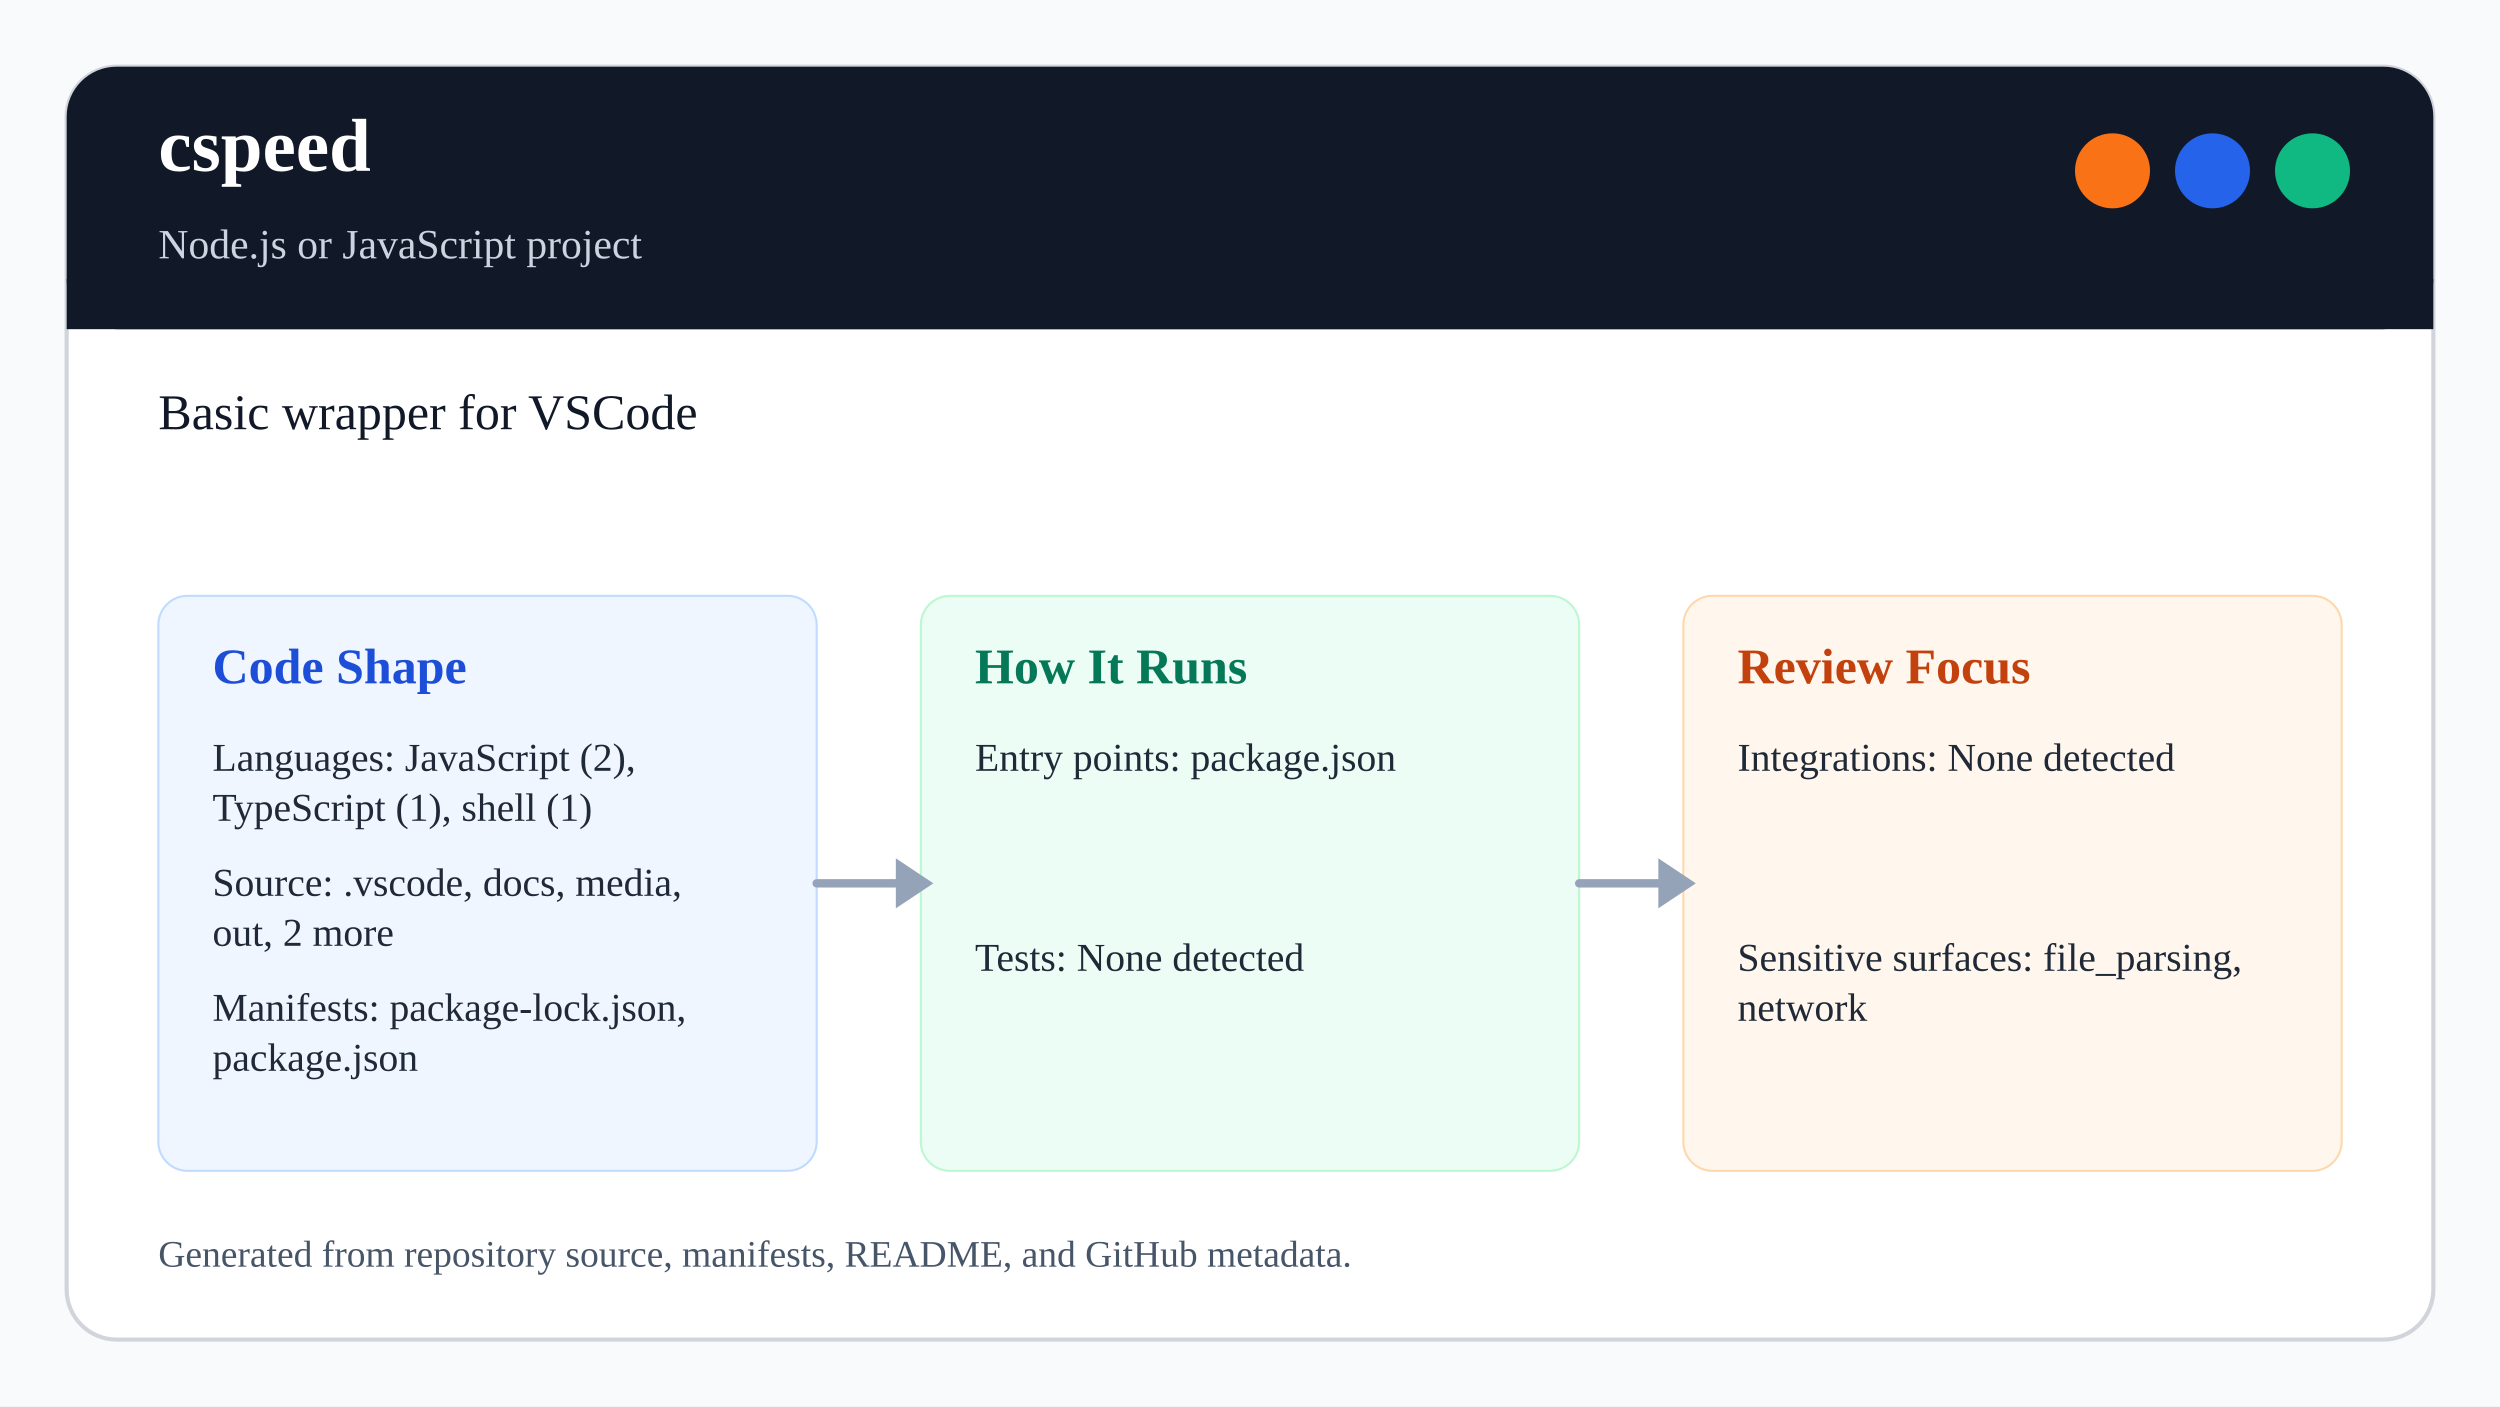
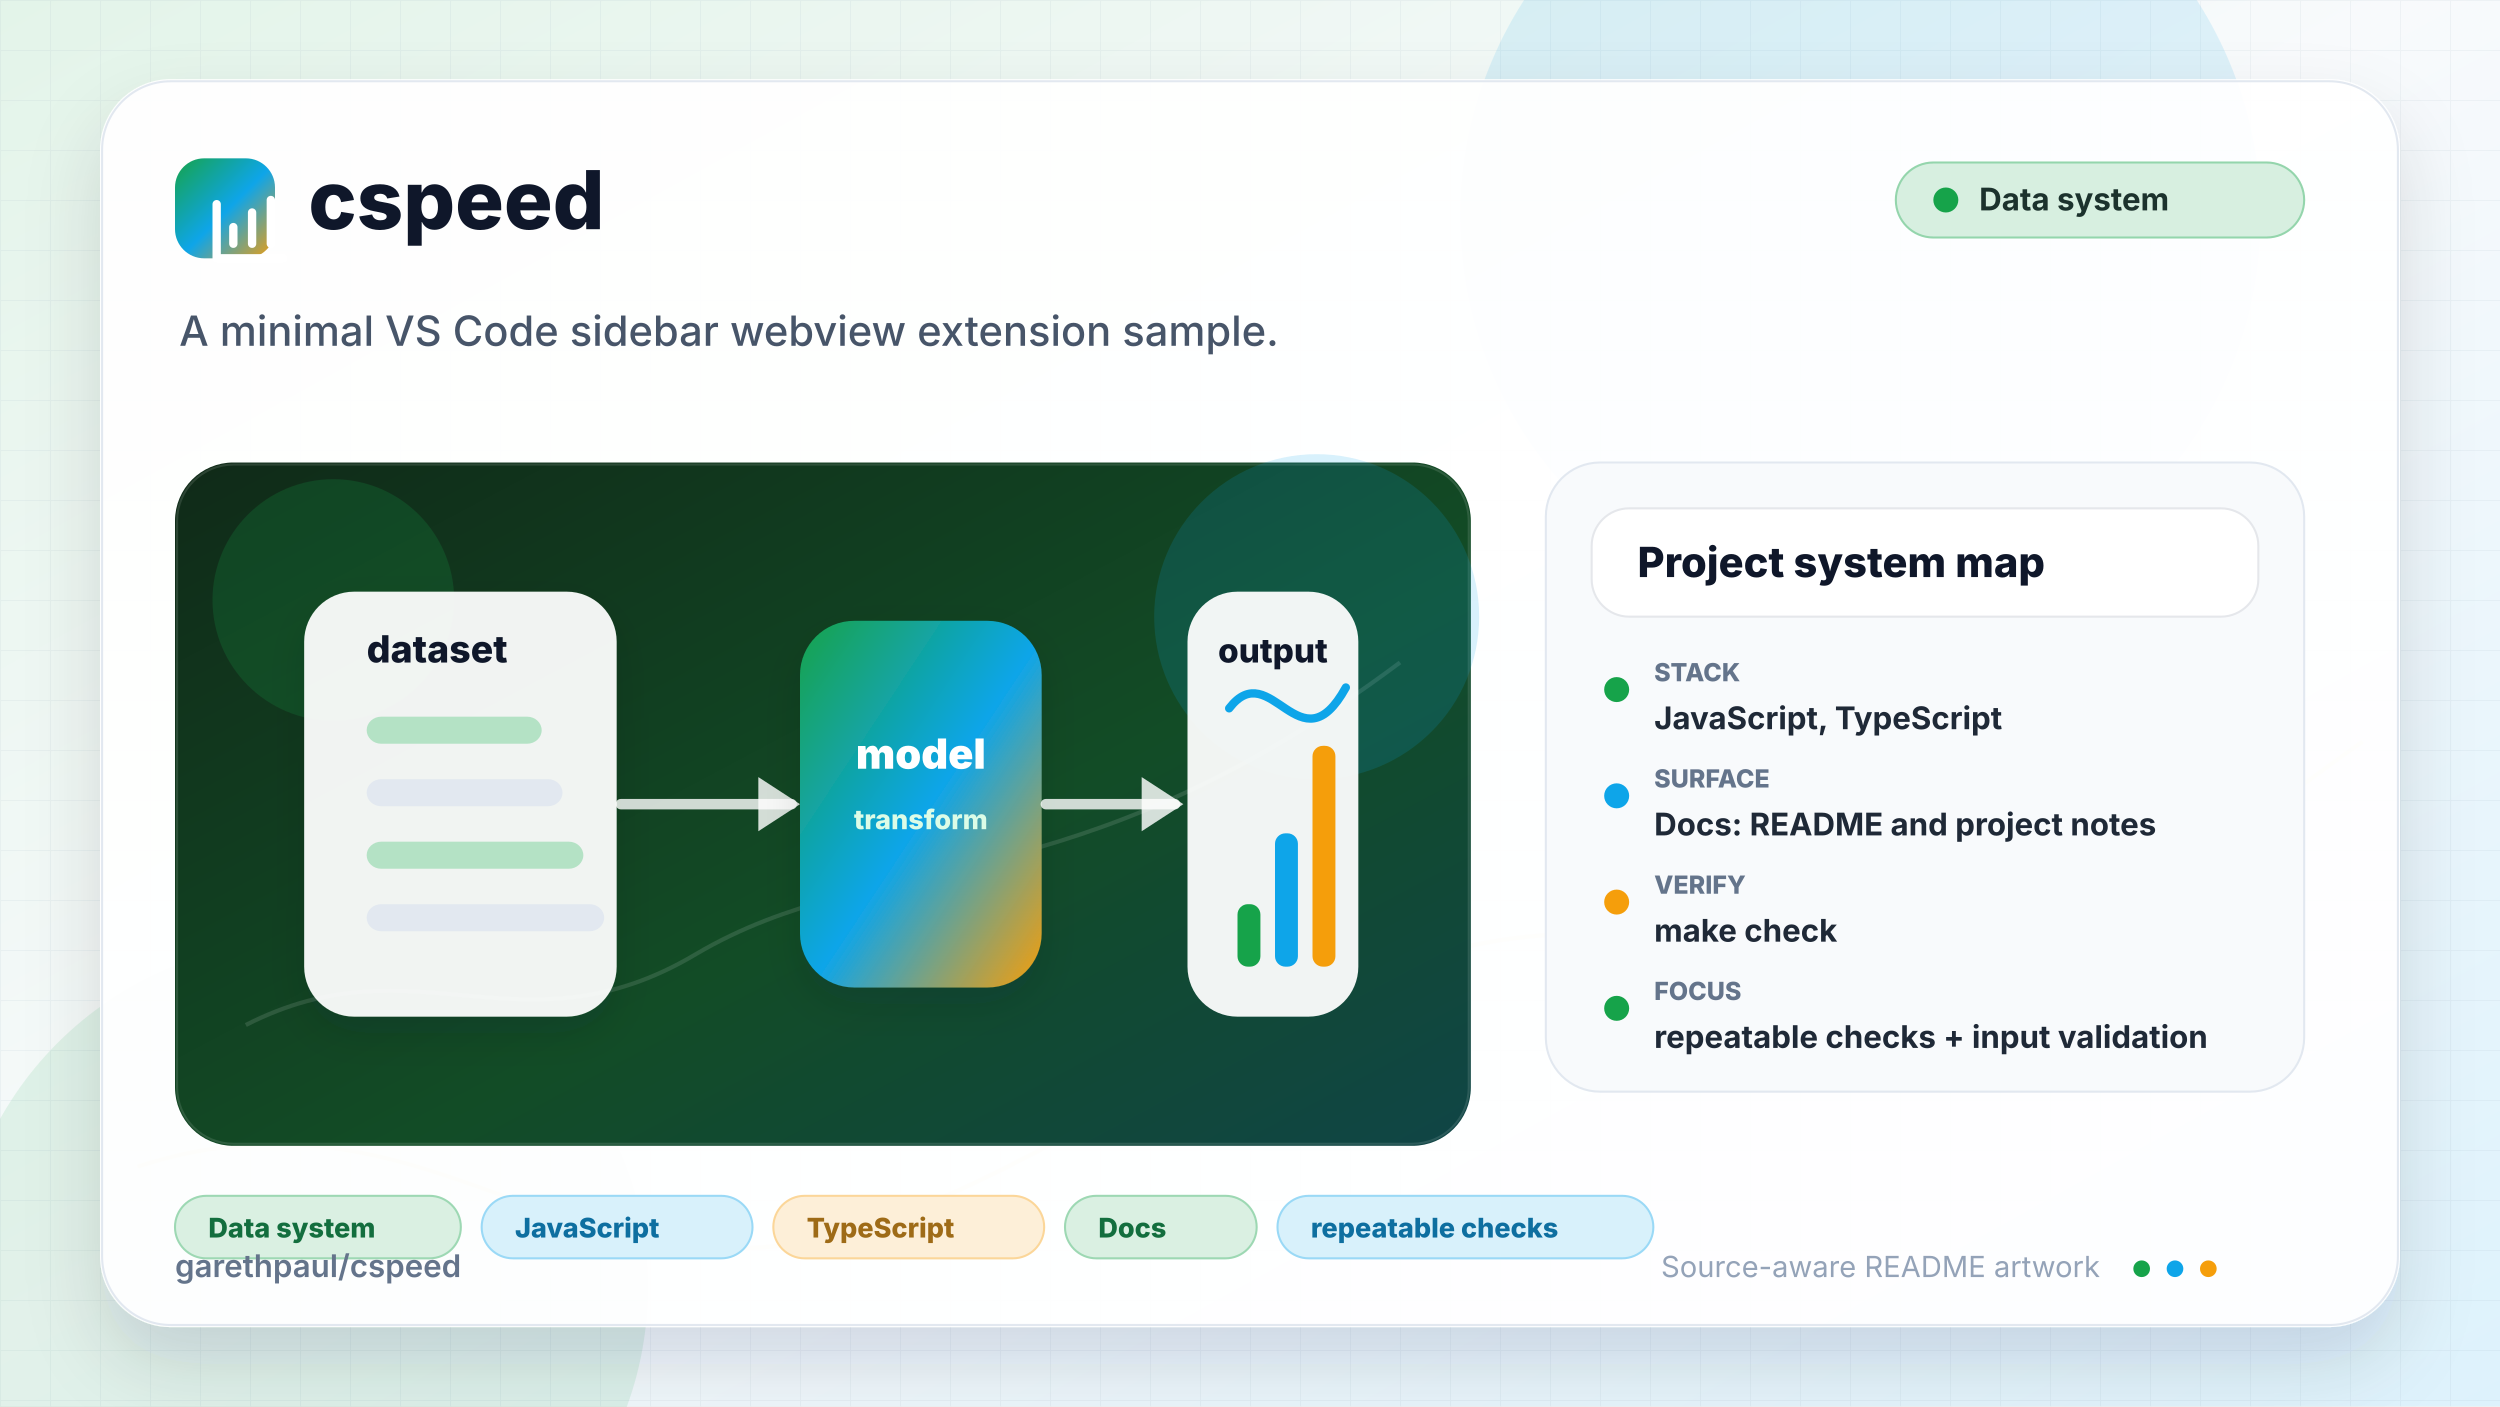
- <svg xmlns="http://www.w3.org/2000/svg" width="1200" height="675" viewBox="0 0 1200 675" role="img" aria-labelledby="title desc">
-   <rect width="1200" height="675" fill="#f8fafc" />
-   <rect x="32" y="32" width="1136" height="611" rx="24" fill="#ffffff" stroke="#d1d5db" stroke-width="2" />
-   <rect x="32" y="32" width="1136" height="126" rx="24" fill="#111827" />
-   <path d="M32 134h1136v24H32z" fill="#111827" />
-   <circle cx="1062" cy="82" r="18" fill="#2563eb" />
-   <circle cx="1110" cy="82" r="18" fill="#10b981" />
-   <circle cx="1014" cy="82" r="18" fill="#f97316" />
-   <text x="76" y="82" font-size="36" fill="#ffffff" font-weight="700">cspeed</text>
-   <text x="76" y="124" font-size="20" fill="#cbd5e1">Node.js or JavaScript project</text>
-   <text x="76" y="206" font-size="24" fill="#111827">Basic wrapper for VSCode</text>
-   <rect x="76" y="286" width="316" height="276" rx="14" fill="#eff6ff" stroke="#bfdbfe" />
-   <text x="102" y="328" font-size="24" font-weight="700" fill="#1d4ed8">Code Shape</text>
-   <text x="102" y="370" font-size="19" fill="#1f2937">Languages: JavaScript (2),</text>
-   <text x="102" y="394" font-size="19" fill="#1f2937">TypeScript (1), shell (1)</text>
-   <text x="102" y="430" font-size="19" fill="#1f2937">Source: .vscode, docs, media,</text>
-   <text x="102" y="454" font-size="19" fill="#1f2937">out, 2 more</text>
-   <text x="102" y="490" font-size="19" fill="#1f2937">Manifests: package-lock.json,</text>
-   <text x="102" y="514" font-size="19" fill="#1f2937">package.json</text>
-   <rect x="442" y="286" width="316" height="276" rx="14" fill="#ecfdf5" stroke="#bbf7d0" />
-   <text x="468" y="328" font-size="24" font-weight="700" fill="#047857">How It Runs</text>
-   <text x="468" y="370" font-size="19" fill="#1f2937">Entry points: package.json</text>
-   <text x="468" y="466" font-size="19" fill="#1f2937">Tests: None detected</text>
-   <rect x="808" y="286" width="316" height="276" rx="14" fill="#fff7ed" stroke="#fed7aa" />
-   <text x="834" y="328" font-size="24" font-weight="700" fill="#c2410c">Review Focus</text>
-   <text x="834" y="370" font-size="19" fill="#1f2937">Integrations: None detected</text>
-   <text x="834" y="466" font-size="19" fill="#1f2937">Sensitive surfaces: file_parsing,</text>
-   <text x="834" y="490" font-size="19" fill="#1f2937">network</text>
-   <path d="M392 424h50" stroke="#94a3b8" stroke-width="4" stroke-linecap="round" />
-   <path d="M430 412l18 12-18 12z" fill="#94a3b8" />
-   <path d="M758 424h50" stroke="#94a3b8" stroke-width="4" stroke-linecap="round" />
-   <path d="M796 412l18 12-18 12z" fill="#94a3b8" />
-   <text x="76" y="608" font-size="18" fill="#475569">Generated from repository source, manifests, README, and GitHub metadata.</text>
+ <svg xmlns="http://www.w3.org/2000/svg" width="1200" height="675" viewBox="0 0 1200 675" role="img" aria-labelledby="piwmrdf-title piwmrdf-desc">
+   <defs>
+     <linearGradient id="piwmrdf-bg" x1="0" y1="0" x2="1" y2="1">
+       <stop offset="0%" stop-color="#e3f4e9" />
+       <stop offset="48%" stop-color="#f8fafc" />
+       <stop offset="100%" stop-color="#ddf2fc" />
+     </linearGradient>
+     <linearGradient id="piwmrdf-stage" x1="0" y1="0" x2="1" y2="1">
+       <stop offset="0%" stop-color="#102a18" />
+       <stop offset="58%" stop-color="#124c26" />
+       <stop offset="100%" stop-color="#104546" />
+     </linearGradient>
+     <linearGradient id="piwmrdf-accent" x1="0" y1="0" x2="1" y2="1">
+       <stop offset="0%" stop-color="#16a34a" />
+       <stop offset="52%" stop-color="#0ea5e9" />
+       <stop offset="100%" stop-color="#f59e0b" />
+     </linearGradient>
+     <linearGradient id="piwmrdf-soft" x1="0" y1="0" x2="1" y2="1">
+       <stop offset="0%" stop-color="#c7e9d4" />
+       <stop offset="100%" stop-color="#fdeac9" />
+     </linearGradient>
+     <filter id="piwmrdf-shadow" x="-20%" y="-20%" width="140%" height="150%">
+       <feDropShadow dx="0" dy="18" stdDeviation="18" flood-color="#0f172a" flood-opacity="0.14" />
+     </filter>
+     <filter id="piwmrdf-miniShadow" x="-20%" y="-20%" width="140%" height="150%">
+       <feDropShadow dx="0" dy="8" stdDeviation="10" flood-color="#0f172a" flood-opacity="0.12" />
+     </filter>
+     <pattern id="piwmrdf-grid" width="24" height="24" patternUnits="userSpaceOnUse">
+       <path d="M24 0H0v24" fill="none" stroke="#94a3b8" stroke-opacity="0.16" stroke-width="1" />
+     </pattern>
+     <style>
+       .label { font: 700 13px ui-sans-serif, system-ui, -apple-system, BlinkMacSystemFont, "Segoe UI", sans-serif; letter-spacing: 0; text-transform: uppercase; }
+       .body { font-family: ui-sans-serif, system-ui, -apple-system, BlinkMacSystemFont, "Segoe UI", sans-serif; letter-spacing: 0; }
+     </style>
+   </defs>
+   <rect width="1200" height="675" fill="url(#piwmrdf-bg)" />
+   <rect width="1200" height="675" fill="url(#piwmrdf-grid)" opacity="0.65" />
+   <circle cx="145" cy="618" r="166" fill="#16a34a" opacity="0.10" />
+   <circle cx="893" cy="104" r="192" fill="#0ea5e9" opacity="0.12" />
+   <path d="M66 560 C214 512 278 642 430 584 C576 528 676 408 838 462 C966 504 1034 426 1134 356" fill="none" stroke="#f59e0b" stroke-width="2" stroke-opacity="0.18" />
+   <rect x="48" y="38" width="1104" height="599" rx="34" fill="#ffffff" opacity="0.94" filter="url(#piwmrdf-shadow)" />
+   <rect x="49" y="39" width="1102" height="597" rx="33" fill="none" stroke="#e2e8f0" stroke-width="1" />
+   <g class="body">
+     <rect x="84" y="76" width="48" height="48" rx="14" fill="url(#piwmrdf-accent)" />
+     <path d="M6 34V8 M6 34h32 M14 27v-8 M23 27V12 M32 27V6" transform="translate(98 90)" stroke="#ffffff" stroke-width="4" stroke-linecap="round" stroke-linejoin="round" fill="none" />
+     <text x="148" y="110" fill="#0f172a" font-size="39" font-weight="800">cspeed</text>
+     <rect x="910" y="78" width="196" height="36" rx="18" fill="#d7efe0" stroke="#94d5ac" />
+     <circle cx="934" cy="96" r="6" fill="#16a34a" />
+     <text x="950" y="101" fill="#1c322d" font-size="15" font-weight="700">Data system</text>
+     <text x="86" y="166" fill="#475569" font-size="20" font-weight="500">A minimal VS Code sidebar webview extension sample.</text>
+   </g>
+   <g transform="translate(84 222)">
+     <rect x="0" y="0" width="622" height="328" rx="28" fill="url(#piwmrdf-stage)" />
+     <rect x="1" y="1" width="620" height="326" rx="27" fill="none" stroke="#ffffff" stroke-opacity="0.12" />
+     <path d="M34 270 C116 228 166 286 250 236 C338 184 430 214 588 96" fill="none" stroke="#ffffff" stroke-opacity="0.12" stroke-width="2" />
+     <circle cx="76" cy="66" r="58" fill="#16a34a" opacity="0.20" />
+     <circle cx="548" cy="74" r="78" fill="#0ea5e9" opacity="0.16" />
+     <g class="body">
+       <rect x="62" y="62" width="150" height="204" rx="24" fill="#ffffff" opacity="0.94" filter="url(#piwmrdf-miniShadow)" />
+       <text x="92" y="96" fill="#0f172a" font-size="18" font-weight="800">dataset</text>
+       <rect x="92" y="122" width="84" height="13" rx="7" fill="#b4e2c5" />
+       <rect x="92" y="152" width="94" height="13" rx="7" fill="#e2e8f0" />
+       <rect x="92" y="182" width="104" height="13" rx="7" fill="#b4e2c5" />
+       <rect x="92" y="212" width="114" height="13" rx="7" fill="#e2e8f0" />
+       <path d="M214 164h82" stroke="#ffffff" stroke-width="5" stroke-linecap="round" opacity="0.8" />
+       <path d="M280 151l20 13-20 13" fill="#ffffff" opacity="0.82" />
+       <rect x="300" y="76" width="116" height="176" rx="26" fill="url(#piwmrdf-accent)" filter="url(#piwmrdf-miniShadow)" />
+       <text x="358" y="147" fill="#ffffff" font-size="20" font-weight="900" text-anchor="middle">model</text>
+       <text x="358" y="176" fill="#dcfce7" font-size="13" font-weight="800" text-anchor="middle">transform</text>
+       <path d="M418 164h62" stroke="#ffffff" stroke-width="5" stroke-linecap="round" opacity="0.8" />
+       <path d="M464 151l20 13-20 13" fill="#ffffff" opacity="0.82" />
+       <rect x="486" y="62" width="82" height="204" rx="24" fill="#ffffff" opacity="0.94" />
+       <rect x="510" y="212" width="11" height="30" rx="5" fill="#16a34a" />
+       <rect x="528" y="178" width="11" height="64" rx="5" fill="#0ea5e9" />
+       <rect x="546" y="136" width="11" height="106" rx="5" fill="#f59e0b" />
+       <path d="M506 118 C526 92 540 148 562 108" fill="none" stroke="#0ea5e9" stroke-width="4" stroke-linecap="round" />
+       <text x="527" y="96" fill="#0f172a" font-size="16" font-weight="800" text-anchor="middle">output</text>
+     </g>
+   </g>
+   <g class="body" transform="translate(742 222)">
+     <rect x="0" y="0" width="364" height="302" rx="26" fill="#f8fafc" stroke="#e2e8f0" />
+     <rect x="22" y="22" width="320" height="52" rx="18" fill="#ffffff" stroke="#e5e7eb" />
+     <text x="44" y="55" fill="#0f172a" font-size="20" font-weight="800">Project system map</text>
+     <g transform="translate(24 94)">
+       <circle cx="10" cy="15" r="6" fill="#16a34a" />
+       <text x="28" y="11" fill="#64748b" font-size="12" font-weight="800">STACK</text>
+       <text x="28" y="34" fill="#1f2937" font-size="15" font-weight="650">JavaScript, TypeScript</text>
+     </g>
+     <g transform="translate(24 145)">
+       <circle cx="10" cy="15" r="6" fill="#0ea5e9" />
+       <text x="28" y="11" fill="#64748b" font-size="12" font-weight="800">SURFACE</text>
+       <text x="28" y="34" fill="#1f2937" font-size="15" font-weight="650">Docs: README and project notes</text>
+     </g>
+     <g transform="translate(24 196)">
+       <circle cx="10" cy="15" r="6" fill="#f59e0b" />
+       <text x="28" y="11" fill="#64748b" font-size="12" font-weight="800">VERIFY</text>
+       <text x="28" y="34" fill="#1f2937" font-size="15" font-weight="650">make check</text>
+     </g>
+     <g transform="translate(24 247)">
+       <circle cx="10" cy="15" r="6" fill="#16a34a" />
+       <text x="28" y="11" fill="#64748b" font-size="12" font-weight="800">FOCUS</text>
+       <text x="28" y="34" fill="#1f2937" font-size="15" font-weight="650">repeatable checks + input validation</text>
+     </g>
+   </g>
+   <g class="body">
+     <rect x="84" y="574" width="137.2" height="30" rx="15" fill="#daf0e2" stroke="#9dd8b3" />
+     <text x="100" y="594" fill="#136e3e" font-size="13" font-weight="800">Data system</text>
+     <rect x="231.2" y="574" width="130" height="30" rx="15" fill="#d8f1fb" stroke="#9ad9f6" />
+     <text x="247.2" y="594" fill="#0e6fa0" font-size="13" font-weight="800">JavaScript</text>
+     <rect x="371.2" y="574" width="130" height="30" rx="15" fill="#fdefd8" stroke="#fbd699" />
+     <text x="387.2" y="594" fill="#9e6b17" font-size="13" font-weight="800">TypeScript</text>
+     <rect x="511.2" y="574" width="92" height="30" rx="15" fill="#daf0e2" stroke="#9dd8b3" />
+     <text x="527.2" y="594" fill="#136e3e" font-size="13" font-weight="800">Docs</text>
+     <rect x="613.2" y="574" width="180.4" height="30" rx="15" fill="#d8f1fb" stroke="#9ad9f6" />
+     <text x="629.2" y="594" fill="#0e6fa0" font-size="13" font-weight="800">repeatable checks</text>
+   </g>
+   <g class="body">
+     <text x="84" y="613" fill="#64748b" font-size="15" font-weight="600">garethpaul/cspeed</text>
+     <text x="1008" y="613" fill="#94a3b8" font-size="14" text-anchor="end">Source-aware README artwork</text>
+     <circle cx="1028" cy="609" r="4" fill="#16a34a" />
+     <circle cx="1044" cy="609" r="4" fill="#0ea5e9" />
+     <circle cx="1060" cy="609" r="4" fill="#f59e0b" />
+   </g>
</svg>
